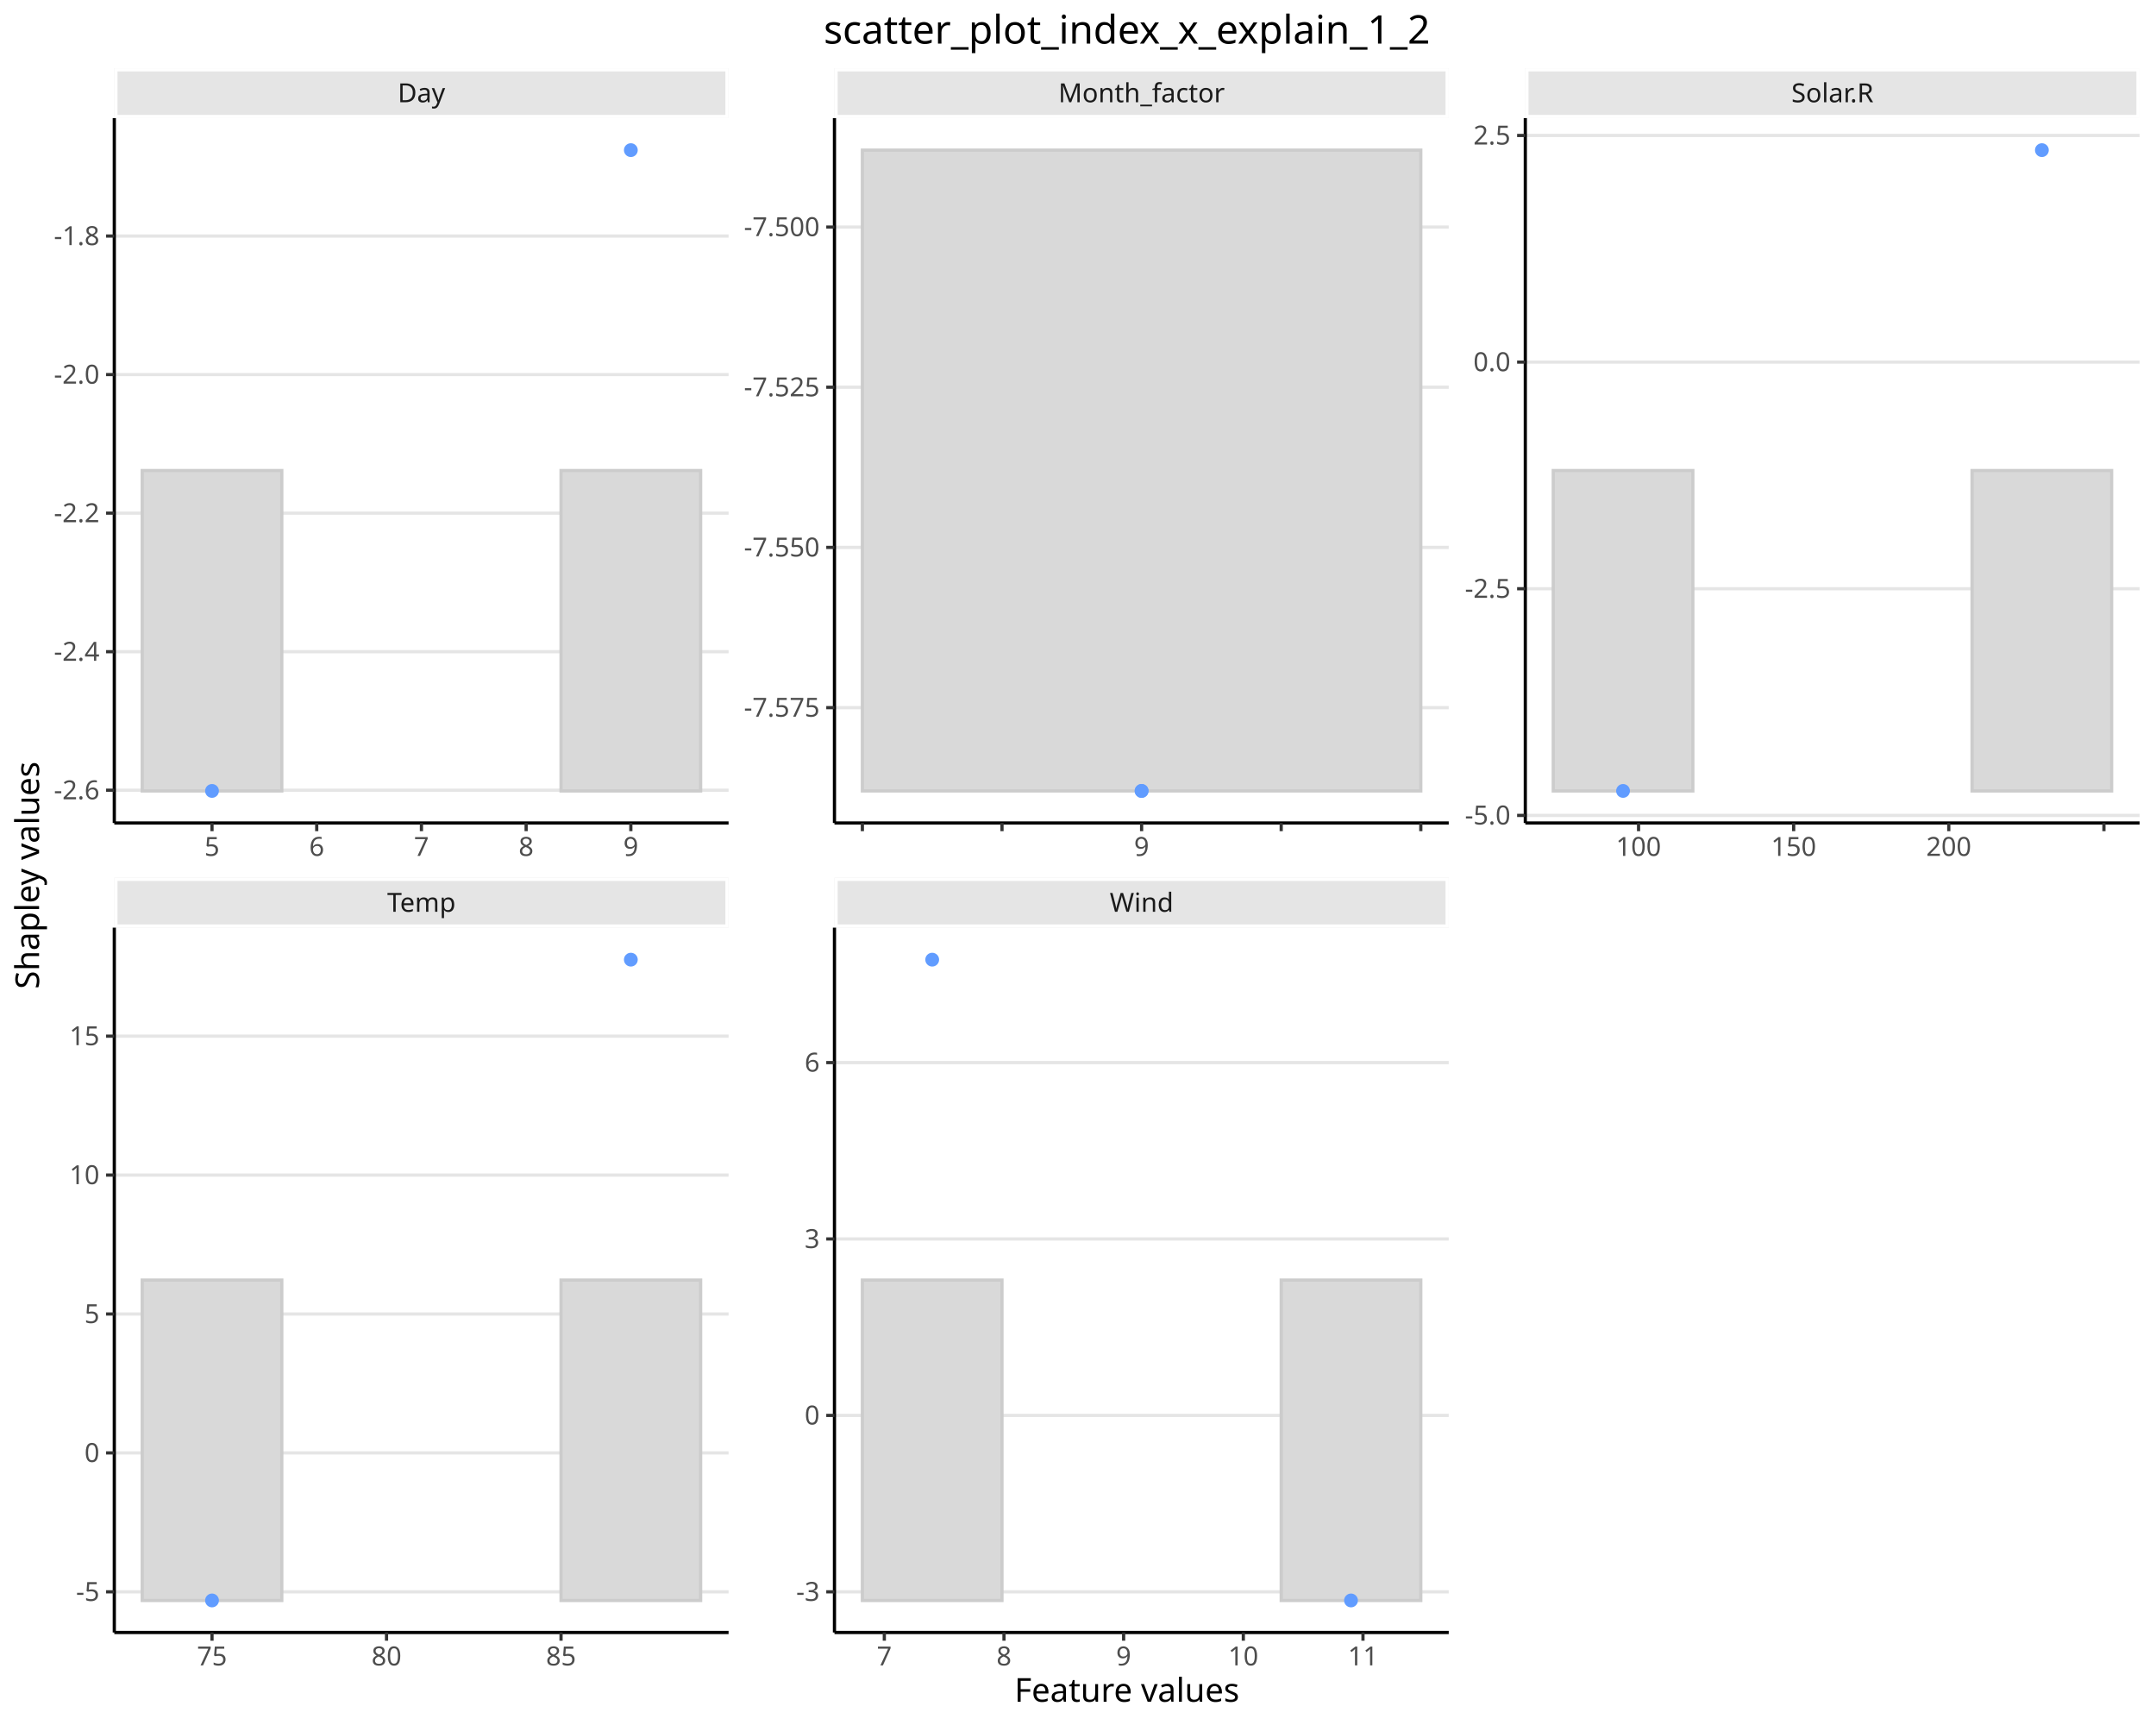
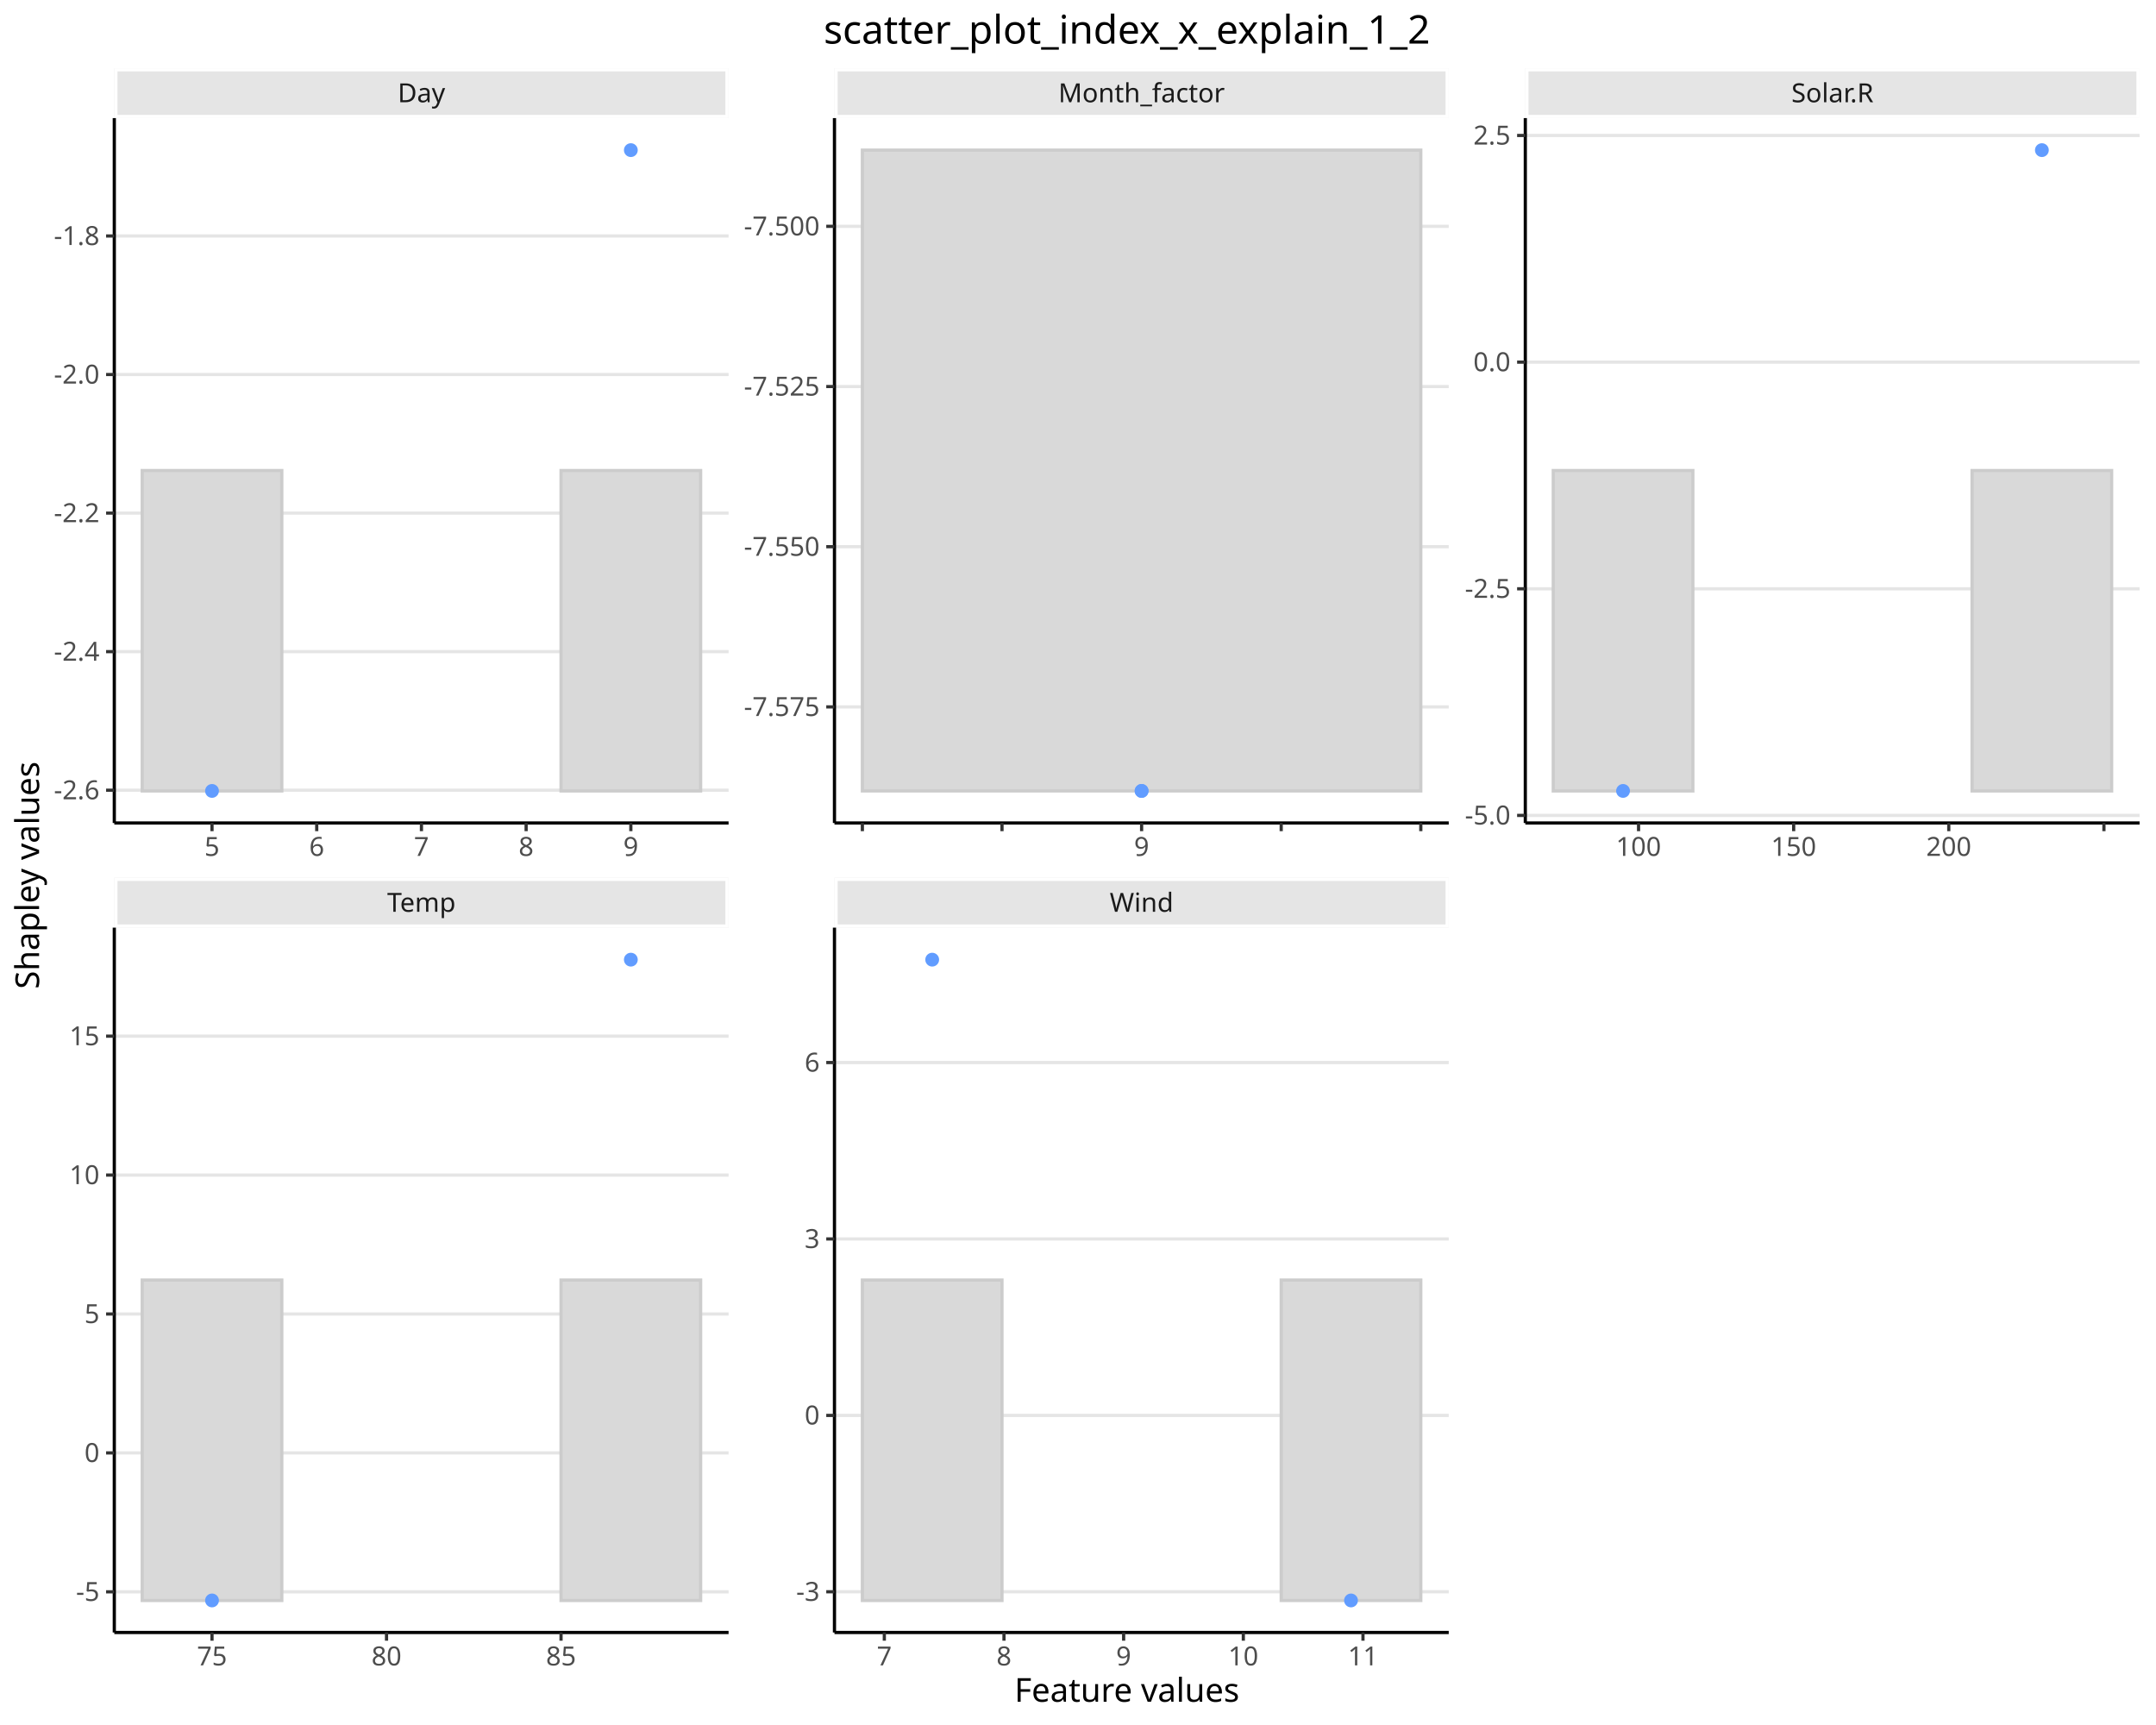
<svg xmlns="http://www.w3.org/2000/svg" class="svglite" data-engine-version="2.0" width="720.00pt" height="576.00pt" viewBox="0 0 720.00 576.00">
  <defs>
    <style type="text/css">
    .svglite line, .svglite polyline, .svglite polygon, .svglite path, .svglite rect, .svglite circle {
      fill: none;
      stroke: #000000;
      stroke-linecap: round;
      stroke-linejoin: round;
      stroke-miterlimit: 10.00;
    }
  </style>
  </defs>
  <rect width="100%" height="100%" style="stroke: none; fill: #FFFFFF;" />
  <defs>
    <clipPath id="cpMC4wMHw3MjAuMDB8MC4wMHw1NzYuMDA=">
      <rect x="0.00" y="0.00" width="720.00" height="576.00" />
    </clipPath>
  </defs>
  <g clip-path="url(#cpMC4wMHw3MjAuMDB8MC4wMHw1NzYuMDA=)">
    <rect x="-0" y="0.00" width="720.00" height="576.00" style="stroke-width: 1.07; stroke: #FFFFFF; fill: #FFFFFF;" />
  </g>
  <defs>
    <clipPath id="cpMzguMTd8MjQzLjMxfDM5LjQzfDI3NC44MA==">
      <rect x="38.17" y="39.43" width="205.14" height="235.37" />
    </clipPath>
  </defs>
  <g clip-path="url(#cpMzguMTd8MjQzLjMxfDM5LjQzfDI3NC44MA==)">
    <rect x="38.17" y="39.43" width="205.14" height="235.37" style="stroke-width: 1.07; stroke: none; fill: #FFFFFF;" />
-     <polyline points="38.17,263.87 243.31,263.87 " style="stroke-width: 1.07; stroke: #E5E5E5; stroke-linecap: butt;" />
-     <polyline points="38.17,217.61 243.31,217.61 " style="stroke-width: 1.07; stroke: #E5E5E5; stroke-linecap: butt;" />
-     <polyline points="38.17,171.34 243.31,171.34 " style="stroke-width: 1.07; stroke: #E5E5E5; stroke-linecap: butt;" />
-     <polyline points="38.17,125.08 243.31,125.08 " style="stroke-width: 1.07; stroke: #E5E5E5; stroke-linecap: butt;" />
-     <polyline points="38.17,78.82 243.31,78.82 " style="stroke-width: 1.07; stroke: #E5E5E5; stroke-linecap: butt;" />
+     <polyline points="38.17,263.86 243.31,263.86 " style="stroke-width: 1.07; stroke: #E5E5E5; stroke-linecap: butt;" />
+     <polyline points="38.17,217.60 243.31,217.60 " style="stroke-width: 1.07; stroke: #E5E5E5; stroke-linecap: butt;" />
+     <polyline points="38.17,171.33 243.31,171.33 " style="stroke-width: 1.07; stroke: #E5E5E5; stroke-linecap: butt;" />
+     <polyline points="38.17,125.06 243.31,125.06 " style="stroke-width: 1.07; stroke: #E5E5E5; stroke-linecap: butt;" />
+     <polyline points="38.17,78.79 243.31,78.79 " style="stroke-width: 1.07; stroke: #E5E5E5; stroke-linecap: butt;" />
    <rect x="47.49" y="157.12" width="46.62" height="106.99" style="stroke-width: 1.07; stroke: #CCCCCC; stroke-linecap: butt; stroke-linejoin: miter; fill: #D9D9D9;" />
    <rect x="94.12" y="264.10" width="46.62" height="0.00" style="stroke-width: 1.07; stroke: #CCCCCC; stroke-linecap: butt; stroke-linejoin: miter; fill: #D9D9D9;" />
    <rect x="140.74" y="264.10" width="46.62" height="0.00" style="stroke-width: 1.07; stroke: #CCCCCC; stroke-linecap: butt; stroke-linejoin: miter; fill: #D9D9D9;" />
    <rect x="187.36" y="157.12" width="46.62" height="106.99" style="stroke-width: 1.07; stroke: #CCCCCC; stroke-linecap: butt; stroke-linejoin: miter; fill: #D9D9D9;" />
    <circle cx="70.80" cy="264.10" r="1.95" style="stroke-width: 0.71; stroke: #619CFF; fill: #619CFF;" />
    <circle cx="210.67" cy="50.13" r="1.95" style="stroke-width: 0.71; stroke: #619CFF; fill: #619CFF;" />
  </g>
  <g clip-path="url(#cpMC4wMHw3MjAuMDB8MC4wMHw1NzYuMDA=)">
</g>
  <defs>
    <clipPath id="cpMzguMTd8MjQzLjMxfDMwOS43NXw1NDUuMTE=">
      <rect x="38.17" y="309.75" width="205.14" height="235.37" />
    </clipPath>
  </defs>
  <g clip-path="url(#cpMzguMTd8MjQzLjMxfDMwOS43NXw1NDUuMTE=)">
    <rect x="38.17" y="309.75" width="205.14" height="235.37" style="stroke-width: 1.07; stroke: none; fill: #FFFFFF;" />
    <polyline points="38.17,531.54 243.31,531.54 " style="stroke-width: 1.07; stroke: #E5E5E5; stroke-linecap: butt;" />
    <polyline points="38.17,485.15 243.31,485.15 " style="stroke-width: 1.07; stroke: #E5E5E5; stroke-linecap: butt;" />
    <polyline points="38.17,438.76 243.31,438.76 " style="stroke-width: 1.07; stroke: #E5E5E5; stroke-linecap: butt;" />
    <polyline points="38.17,392.37 243.31,392.37 " style="stroke-width: 1.07; stroke: #E5E5E5; stroke-linecap: butt;" />
    <polyline points="38.17,345.99 243.31,345.99 " style="stroke-width: 1.07; stroke: #E5E5E5; stroke-linecap: butt;" />
    <rect x="47.49" y="427.43" width="46.62" height="106.99" style="stroke-width: 1.07; stroke: #CCCCCC; stroke-linecap: butt; stroke-linejoin: miter; fill: #D9D9D9;" />
    <rect x="94.12" y="534.41" width="46.62" height="0.00" style="stroke-width: 1.07; stroke: #CCCCCC; stroke-linecap: butt; stroke-linejoin: miter; fill: #D9D9D9;" />
    <rect x="140.74" y="534.41" width="46.62" height="0.00" style="stroke-width: 1.07; stroke: #CCCCCC; stroke-linecap: butt; stroke-linejoin: miter; fill: #D9D9D9;" />
    <rect x="187.36" y="427.43" width="46.62" height="106.99" style="stroke-width: 1.07; stroke: #CCCCCC; stroke-linecap: butt; stroke-linejoin: miter; fill: #D9D9D9;" />
    <circle cx="210.67" cy="320.44" r="1.95" style="stroke-width: 0.71; stroke: #619CFF; fill: #619CFF;" />
    <circle cx="70.80" cy="534.41" r="1.95" style="stroke-width: 0.71; stroke: #619CFF; fill: #619CFF;" />
  </g>
  <g clip-path="url(#cpMC4wMHw3MjAuMDB8MC4wMHw1NzYuMDA=)">
</g>
  <defs>
    <clipPath id="cpMjc4LjY3fDQ4My44MXwzOS40M3wyNzQuODA=">
      <rect x="278.67" y="39.43" width="205.14" height="235.37" />
    </clipPath>
  </defs>
  <g clip-path="url(#cpMjc4LjY3fDQ4My44MXwzOS40M3wyNzQuODA=)">
    <rect x="278.67" y="39.43" width="205.14" height="235.37" style="stroke-width: 1.07; stroke: none; fill: #FFFFFF;" />
-     <polyline points="278.67,236.29 483.81,236.29 " style="stroke-width: 1.07; stroke: #E5E5E5; stroke-linecap: butt;" />
-     <polyline points="278.67,182.79 483.81,182.79 " style="stroke-width: 1.07; stroke: #E5E5E5; stroke-linecap: butt;" />
-     <polyline points="278.67,129.30 483.81,129.30 " style="stroke-width: 1.07; stroke: #E5E5E5; stroke-linecap: butt;" />
-     <polyline points="278.67,75.81 483.81,75.81 " style="stroke-width: 1.07; stroke: #E5E5E5; stroke-linecap: butt;" />
+     <polyline points="278.67,236.05 483.81,236.05 " style="stroke-width: 1.07; stroke: #E5E5E5; stroke-linecap: butt;" />
+     <polyline points="278.67,182.56 483.81,182.56 " style="stroke-width: 1.07; stroke: #E5E5E5; stroke-linecap: butt;" />
+     <polyline points="278.67,129.07 483.81,129.07 " style="stroke-width: 1.07; stroke: #E5E5E5; stroke-linecap: butt;" />
+     <polyline points="278.67,75.57 483.81,75.57 " style="stroke-width: 1.07; stroke: #E5E5E5; stroke-linecap: butt;" />
    <rect x="287.99" y="50.13" width="186.49" height="213.97" style="stroke-width: 1.07; stroke: #CCCCCC; stroke-linecap: butt; stroke-linejoin: miter; fill: #D9D9D9;" />
    <circle cx="381.24" cy="264.10" r="1.95" style="stroke-width: 0.71; stroke: #619CFF; fill: #619CFF;" />
    <circle cx="381.24" cy="264.10" r="1.95" style="stroke-width: 0.71; stroke: #619CFF; fill: #619CFF;" />
  </g>
  <g clip-path="url(#cpMC4wMHw3MjAuMDB8MC4wMHw1NzYuMDA=)">
</g>
  <defs>
    <clipPath id="cpMjc4LjY3fDQ4My44MXwzMDkuNzV8NTQ1LjEx">
      <rect x="278.67" y="309.75" width="205.14" height="235.37" />
    </clipPath>
  </defs>
  <g clip-path="url(#cpMjc4LjY3fDQ4My44MXwzMDkuNzV8NTQ1LjEx)">
    <rect x="278.67" y="309.75" width="205.14" height="235.37" style="stroke-width: 1.07; stroke: none; fill: #FFFFFF;" />
-     <polyline points="278.67,531.53 483.81,531.53 " style="stroke-width: 1.07; stroke: #E5E5E5; stroke-linecap: butt;" />
+     <polyline points="278.67,531.52 483.81,531.52 " style="stroke-width: 1.07; stroke: #E5E5E5; stroke-linecap: butt;" />
    <polyline points="278.67,472.62 483.81,472.62 " style="stroke-width: 1.07; stroke: #E5E5E5; stroke-linecap: butt;" />
    <polyline points="278.67,413.71 483.81,413.71 " style="stroke-width: 1.07; stroke: #E5E5E5; stroke-linecap: butt;" />
-     <polyline points="278.67,354.81 483.81,354.81 " style="stroke-width: 1.07; stroke: #E5E5E5; stroke-linecap: butt;" />
+     <polyline points="278.67,354.80 483.81,354.80 " style="stroke-width: 1.07; stroke: #E5E5E5; stroke-linecap: butt;" />
    <rect x="287.99" y="427.43" width="46.62" height="106.99" style="stroke-width: 1.07; stroke: #CCCCCC; stroke-linecap: butt; stroke-linejoin: miter; fill: #D9D9D9;" />
    <rect x="334.62" y="534.41" width="46.62" height="0.00" style="stroke-width: 1.07; stroke: #CCCCCC; stroke-linecap: butt; stroke-linejoin: miter; fill: #D9D9D9;" />
    <rect x="381.24" y="534.41" width="46.62" height="0.00" style="stroke-width: 1.07; stroke: #CCCCCC; stroke-linecap: butt; stroke-linejoin: miter; fill: #D9D9D9;" />
    <rect x="427.86" y="427.43" width="46.62" height="106.99" style="stroke-width: 1.07; stroke: #CCCCCC; stroke-linecap: butt; stroke-linejoin: miter; fill: #D9D9D9;" />
    <circle cx="311.31" cy="320.44" r="1.95" style="stroke-width: 0.71; stroke: #619CFF; fill: #619CFF;" />
    <circle cx="451.17" cy="534.41" r="1.95" style="stroke-width: 0.71; stroke: #619CFF; fill: #619CFF;" />
  </g>
  <g clip-path="url(#cpMC4wMHw3MjAuMDB8MC4wMHw1NzYuMDA=)">
</g>
  <defs>
    <clipPath id="cpNTA5LjM4fDcxNC41MnwzOS40M3wyNzQuODA=">
      <rect x="509.38" y="39.43" width="205.14" height="235.37" />
    </clipPath>
  </defs>
  <g clip-path="url(#cpNTA5LjM4fDcxNC41MnwzOS40M3wyNzQuODA=)">
    <rect x="509.38" y="39.43" width="205.14" height="235.37" style="stroke-width: 1.07; stroke: none; fill: #FFFFFF;" />
    <polyline points="509.38,272.28 714.52,272.28 " style="stroke-width: 1.07; stroke: #E5E5E5; stroke-linecap: butt;" />
-     <polyline points="509.38,196.59 714.52,196.59 " style="stroke-width: 1.07; stroke: #E5E5E5; stroke-linecap: butt;" />
-     <polyline points="509.38,120.91 714.52,120.91 " style="stroke-width: 1.07; stroke: #E5E5E5; stroke-linecap: butt;" />
-     <polyline points="509.38,45.23 714.52,45.23 " style="stroke-width: 1.07; stroke: #E5E5E5; stroke-linecap: butt;" />
+     <polyline points="509.38,196.60 714.52,196.60 " style="stroke-width: 1.07; stroke: #E5E5E5; stroke-linecap: butt;" />
+     <polyline points="509.38,120.92 714.52,120.92 " style="stroke-width: 1.07; stroke: #E5E5E5; stroke-linecap: butt;" />
+     <polyline points="509.38,45.24 714.52,45.24 " style="stroke-width: 1.07; stroke: #E5E5E5; stroke-linecap: butt;" />
    <rect x="518.71" y="157.12" width="46.62" height="106.99" style="stroke-width: 1.07; stroke: #CCCCCC; stroke-linecap: butt; stroke-linejoin: miter; fill: #D9D9D9;" />
    <rect x="565.33" y="264.10" width="46.62" height="0.00" style="stroke-width: 1.07; stroke: #CCCCCC; stroke-linecap: butt; stroke-linejoin: miter; fill: #D9D9D9;" />
    <rect x="611.95" y="264.10" width="46.62" height="0.00" style="stroke-width: 1.07; stroke: #CCCCCC; stroke-linecap: butt; stroke-linejoin: miter; fill: #D9D9D9;" />
    <rect x="658.57" y="157.12" width="46.62" height="106.99" style="stroke-width: 1.07; stroke: #CCCCCC; stroke-linecap: butt; stroke-linejoin: miter; fill: #D9D9D9;" />
    <circle cx="542.02" cy="264.10" r="1.95" style="stroke-width: 0.71; stroke: #619CFF; fill: #619CFF;" />
    <circle cx="681.89" cy="50.13" r="1.95" style="stroke-width: 0.71; stroke: #619CFF; fill: #619CFF;" />
  </g>
  <g clip-path="url(#cpMC4wMHw3MjAuMDB8MC4wMHw1NzYuMDA=)">
</g>
  <defs>
    <clipPath id="cpNTA5LjM4fDcxNC41MnwzMDkuNzV8NTQ1LjEx">
      <rect x="509.38" y="309.75" width="205.14" height="235.37" />
    </clipPath>
  </defs>
  <g clip-path="url(#cpNTA5LjM4fDcxNC41MnwzMDkuNzV8NTQ1LjEx)">
</g>
  <g clip-path="url(#cpMC4wMHw3MjAuMDB8MC4wMHw1NzYuMDA=)">
</g>
  <defs>
    <clipPath id="cpMzguMTd8MjQzLjMxfDI5My4wOXwzMDkuNzU=">
      <rect x="38.17" y="293.09" width="205.14" height="16.65" />
    </clipPath>
  </defs>
  <g clip-path="url(#cpMzguMTd8MjQzLjMxfDI5My4wOXwzMDkuNzU=)">
    <rect x="38.17" y="293.09" width="205.14" height="16.65" style="stroke-width: 2.13; stroke: #FFFFFF; fill: #E5E5E5;" />
    <text x="140.74" y="304.45" text-anchor="middle" style="font-size: 8.80px; fill: #1A1A1A; font-family: sans;" textLength="22.50px" lengthAdjust="spacingAndGlyphs">Temp</text>
  </g>
  <g clip-path="url(#cpMC4wMHw3MjAuMDB8MC4wMHw1NzYuMDA=)">
</g>
  <defs>
    <clipPath id="cpMjc4LjY3fDQ4My44MXwyOTMuMDl8MzA5Ljc1">
      <rect x="278.67" y="293.09" width="205.14" height="16.65" />
    </clipPath>
  </defs>
  <g clip-path="url(#cpMjc4LjY3fDQ4My44MXwyOTMuMDl8MzA5Ljc1)">
    <rect x="278.67" y="293.09" width="205.14" height="16.65" style="stroke-width: 2.13; stroke: #FFFFFF; fill: #E5E5E5;" />
    <text x="381.24" y="304.45" text-anchor="middle" style="font-size: 8.80px; fill: #1A1A1A; font-family: sans;" textLength="20.05px" lengthAdjust="spacingAndGlyphs">Wind</text>
  </g>
  <g clip-path="url(#cpMC4wMHw3MjAuMDB8MC4wMHw1NzYuMDA=)">
</g>
  <defs>
    <clipPath id="cpNTA5LjM4fDcxNC41MnwyOTMuMDl8MzA5Ljc1">
      <rect x="509.38" y="293.09" width="205.14" height="16.65" />
    </clipPath>
  </defs>
  <g clip-path="url(#cpNTA5LjM4fDcxNC41MnwyOTMuMDl8MzA5Ljc1)">
</g>
  <g clip-path="url(#cpMC4wMHw3MjAuMDB8MC4wMHw1NzYuMDA=)">
</g>
  <defs>
    <clipPath id="cpMzguMTd8MjQzLjMxfDIyLjc4fDM5LjQz">
      <rect x="38.17" y="22.78" width="205.14" height="16.65" />
    </clipPath>
  </defs>
  <g clip-path="url(#cpMzguMTd8MjQzLjMxfDIyLjc4fDM5LjQz)">
    <rect x="38.17" y="22.78" width="205.14" height="16.65" style="stroke-width: 2.13; stroke: #FFFFFF; fill: #E5E5E5;" />
    <text x="140.74" y="34.14" text-anchor="middle" style="font-size: 8.80px; fill: #1A1A1A; font-family: sans;" textLength="15.66px" lengthAdjust="spacingAndGlyphs">Day</text>
  </g>
  <g clip-path="url(#cpMC4wMHw3MjAuMDB8MC4wMHw1NzYuMDA=)">
</g>
  <defs>
    <clipPath id="cpMjc4LjY3fDQ4My44MXwyMi43OHwzOS40Mw==">
      <rect x="278.67" y="22.78" width="205.14" height="16.65" />
    </clipPath>
  </defs>
  <g clip-path="url(#cpMjc4LjY3fDQ4My44MXwyMi43OHwzOS40Mw==)">
    <rect x="278.67" y="22.78" width="205.14" height="16.65" style="stroke-width: 2.13; stroke: #FFFFFF; fill: #E5E5E5;" />
    <text x="381.24" y="34.14" text-anchor="middle" style="font-size: 8.80px; fill: #1A1A1A; font-family: sans;" textLength="51.37px" lengthAdjust="spacingAndGlyphs">Month_factor</text>
  </g>
  <g clip-path="url(#cpMC4wMHw3MjAuMDB8MC4wMHw1NzYuMDA=)">
</g>
  <defs>
    <clipPath id="cpNTA5LjM4fDcxNC41MnwyMi43OHwzOS40Mw==">
      <rect x="509.38" y="22.78" width="205.14" height="16.65" />
    </clipPath>
  </defs>
  <g clip-path="url(#cpNTA5LjM4fDcxNC41MnwyMi43OHwzOS40Mw==)">
    <rect x="509.38" y="22.78" width="205.14" height="16.65" style="stroke-width: 2.13; stroke: #FFFFFF; fill: #E5E5E5;" />
    <text x="611.95" y="34.14" text-anchor="middle" style="font-size: 8.80px; fill: #1A1A1A; font-family: sans;" textLength="29.35px" lengthAdjust="spacingAndGlyphs">Solar.R</text>
  </g>
  <g clip-path="url(#cpMC4wMHw3MjAuMDB8MC4wMHw1NzYuMDA=)">
    <polyline points="38.17,545.11 243.31,545.11 " style="stroke-width: 1.07; stroke-linecap: butt;" />
    <polyline points="70.80,547.85 70.80,545.11 " style="stroke-width: 1.07; stroke: #333333; stroke-linecap: butt;" />
    <polyline points="129.08,547.85 129.08,545.11 " style="stroke-width: 1.07; stroke: #333333; stroke-linecap: butt;" />
    <polyline points="187.36,547.85 187.36,545.11 " style="stroke-width: 1.07; stroke: #333333; stroke-linecap: butt;" />
    <text x="70.80" y="556.10" text-anchor="middle" style="font-size: 8.80px; fill: #4D4D4D; font-family: sans;" textLength="9.79px" lengthAdjust="spacingAndGlyphs">75</text>
    <text x="129.08" y="556.10" text-anchor="middle" style="font-size: 8.80px; fill: #4D4D4D; font-family: sans;" textLength="9.79px" lengthAdjust="spacingAndGlyphs">80</text>
    <text x="187.36" y="556.10" text-anchor="middle" style="font-size: 8.80px; fill: #4D4D4D; font-family: sans;" textLength="9.79px" lengthAdjust="spacingAndGlyphs">85</text>
    <polyline points="278.67,545.11 483.81,545.11 " style="stroke-width: 1.07; stroke-linecap: butt;" />
    <polyline points="295.32,547.85 295.32,545.11 " style="stroke-width: 1.07; stroke: #333333; stroke-linecap: butt;" />
    <polyline points="335.28,547.85 335.28,545.11 " style="stroke-width: 1.07; stroke: #333333; stroke-linecap: butt;" />
    <polyline points="375.24,547.85 375.24,545.11 " style="stroke-width: 1.07; stroke: #333333; stroke-linecap: butt;" />
    <polyline points="415.21,547.85 415.21,545.11 " style="stroke-width: 1.07; stroke: #333333; stroke-linecap: butt;" />
    <polyline points="455.17,547.85 455.17,545.11 " style="stroke-width: 1.07; stroke: #333333; stroke-linecap: butt;" />
    <text x="295.32" y="556.10" text-anchor="middle" style="font-size: 8.80px; fill: #4D4D4D; font-family: sans;" textLength="4.89px" lengthAdjust="spacingAndGlyphs">7</text>
    <text x="335.28" y="556.10" text-anchor="middle" style="font-size: 8.80px; fill: #4D4D4D; font-family: sans;" textLength="4.89px" lengthAdjust="spacingAndGlyphs">8</text>
    <text x="375.24" y="556.10" text-anchor="middle" style="font-size: 8.80px; fill: #4D4D4D; font-family: sans;" textLength="4.89px" lengthAdjust="spacingAndGlyphs">9</text>
    <text x="415.21" y="556.10" text-anchor="middle" style="font-size: 8.80px; fill: #4D4D4D; font-family: sans;" textLength="9.79px" lengthAdjust="spacingAndGlyphs">10</text>
    <text x="455.17" y="556.10" text-anchor="middle" style="font-size: 8.80px; fill: #4D4D4D; font-family: sans;" textLength="9.79px" lengthAdjust="spacingAndGlyphs">11</text>
    <polyline points="38.17,274.80 243.31,274.80 " style="stroke-width: 1.07; stroke-linecap: butt;" />
    <polyline points="70.80,277.54 70.80,274.80 " style="stroke-width: 1.07; stroke: #333333; stroke-linecap: butt;" />
    <polyline points="105.77,277.54 105.77,274.80 " style="stroke-width: 1.07; stroke: #333333; stroke-linecap: butt;" />
    <polyline points="140.74,277.54 140.74,274.80 " style="stroke-width: 1.07; stroke: #333333; stroke-linecap: butt;" />
    <polyline points="175.70,277.54 175.70,274.80 " style="stroke-width: 1.07; stroke: #333333; stroke-linecap: butt;" />
    <polyline points="210.67,277.54 210.67,274.80 " style="stroke-width: 1.07; stroke: #333333; stroke-linecap: butt;" />
    <text x="70.80" y="285.79" text-anchor="middle" style="font-size: 8.80px; fill: #4D4D4D; font-family: sans;" textLength="4.89px" lengthAdjust="spacingAndGlyphs">5</text>
    <text x="105.77" y="285.79" text-anchor="middle" style="font-size: 8.80px; fill: #4D4D4D; font-family: sans;" textLength="4.89px" lengthAdjust="spacingAndGlyphs">6</text>
    <text x="140.74" y="285.79" text-anchor="middle" style="font-size: 8.80px; fill: #4D4D4D; font-family: sans;" textLength="4.89px" lengthAdjust="spacingAndGlyphs">7</text>
    <text x="175.70" y="285.79" text-anchor="middle" style="font-size: 8.80px; fill: #4D4D4D; font-family: sans;" textLength="4.89px" lengthAdjust="spacingAndGlyphs">8</text>
    <text x="210.67" y="285.79" text-anchor="middle" style="font-size: 8.80px; fill: #4D4D4D; font-family: sans;" textLength="4.89px" lengthAdjust="spacingAndGlyphs">9</text>
    <polyline points="278.67,274.80 483.81,274.80 " style="stroke-width: 1.07; stroke-linecap: butt;" />
    <polyline points="287.99,277.54 287.99,274.80 " style="stroke-width: 1.07; stroke: #333333; stroke-linecap: butt;" />
    <polyline points="334.62,277.54 334.62,274.80 " style="stroke-width: 1.07; stroke: #333333; stroke-linecap: butt;" />
    <polyline points="381.24,277.54 381.24,274.80 " style="stroke-width: 1.07; stroke: #333333; stroke-linecap: butt;" />
    <polyline points="427.86,277.54 427.86,274.80 " style="stroke-width: 1.07; stroke: #333333; stroke-linecap: butt;" />
    <polyline points="474.48,277.54 474.48,274.80 " style="stroke-width: 1.07; stroke: #333333; stroke-linecap: butt;" />
    <text x="381.24" y="285.79" text-anchor="middle" style="font-size: 8.80px; fill: #4D4D4D; font-family: sans;" textLength="4.89px" lengthAdjust="spacingAndGlyphs">9</text>
    <polyline points="509.38,274.80 714.52,274.80 " style="stroke-width: 1.07; stroke-linecap: butt;" />
    <polyline points="547.20,277.54 547.20,274.80 " style="stroke-width: 1.07; stroke: #333333; stroke-linecap: butt;" />
    <polyline points="599.00,277.54 599.00,274.80 " style="stroke-width: 1.07; stroke: #333333; stroke-linecap: butt;" />
    <polyline points="650.80,277.54 650.80,274.80 " style="stroke-width: 1.07; stroke: #333333; stroke-linecap: butt;" />
    <polyline points="702.61,277.54 702.61,274.80 " style="stroke-width: 1.07; stroke: #333333; stroke-linecap: butt;" />
    <text x="547.20" y="285.79" text-anchor="middle" style="font-size: 8.80px; fill: #4D4D4D; font-family: sans;" textLength="14.68px" lengthAdjust="spacingAndGlyphs">100</text>
    <text x="599.00" y="285.79" text-anchor="middle" style="font-size: 8.80px; fill: #4D4D4D; font-family: sans;" textLength="14.68px" lengthAdjust="spacingAndGlyphs">150</text>
    <text x="650.80" y="285.79" text-anchor="middle" style="font-size: 8.80px; fill: #4D4D4D; font-family: sans;" textLength="14.68px" lengthAdjust="spacingAndGlyphs">200</text>
    <polyline points="509.38,274.80 509.38,39.43 " style="stroke-width: 1.07; stroke-linecap: butt;" />
-     <text x="504.45" y="275.30" text-anchor="end" style="font-size: 8.80px; fill: #4D4D4D; font-family: sans;" textLength="15.16px" lengthAdjust="spacingAndGlyphs">-5.0</text>
-     <text x="504.45" y="199.62" text-anchor="end" style="font-size: 8.80px; fill: #4D4D4D; font-family: sans;" textLength="15.16px" lengthAdjust="spacingAndGlyphs">-2.5</text>
-     <text x="504.45" y="123.94" text-anchor="end" style="font-size: 8.80px; fill: #4D4D4D; font-family: sans;" textLength="12.23px" lengthAdjust="spacingAndGlyphs">0.0</text>
-     <text x="504.45" y="48.26" text-anchor="end" style="font-size: 8.80px; fill: #4D4D4D; font-family: sans;" textLength="12.23px" lengthAdjust="spacingAndGlyphs">2.5</text>
+     <text x="504.45" y="275.31" text-anchor="end" style="font-size: 8.80px; fill: #4D4D4D; font-family: sans;" textLength="15.16px" lengthAdjust="spacingAndGlyphs">-5.0</text>
+     <text x="504.45" y="199.63" text-anchor="end" style="font-size: 8.80px; fill: #4D4D4D; font-family: sans;" textLength="15.16px" lengthAdjust="spacingAndGlyphs">-2.5</text>
+     <text x="504.45" y="123.95" text-anchor="end" style="font-size: 8.80px; fill: #4D4D4D; font-family: sans;" textLength="12.23px" lengthAdjust="spacingAndGlyphs">0.0</text>
+     <text x="504.45" y="48.27" text-anchor="end" style="font-size: 8.80px; fill: #4D4D4D; font-family: sans;" textLength="12.23px" lengthAdjust="spacingAndGlyphs">2.5</text>
    <polyline points="506.64,272.28 509.38,272.28 " style="stroke-width: 1.07; stroke: #333333; stroke-linecap: butt;" />
-     <polyline points="506.64,196.59 509.38,196.59 " style="stroke-width: 1.07; stroke: #333333; stroke-linecap: butt;" />
-     <polyline points="506.64,120.91 509.38,120.91 " style="stroke-width: 1.07; stroke: #333333; stroke-linecap: butt;" />
-     <polyline points="506.64,45.23 509.38,45.23 " style="stroke-width: 1.07; stroke: #333333; stroke-linecap: butt;" />
+     <polyline points="506.64,196.60 509.38,196.60 " style="stroke-width: 1.07; stroke: #333333; stroke-linecap: butt;" />
+     <polyline points="506.64,120.92 509.38,120.92 " style="stroke-width: 1.07; stroke: #333333; stroke-linecap: butt;" />
+     <polyline points="506.64,45.24 509.38,45.24 " style="stroke-width: 1.07; stroke: #333333; stroke-linecap: butt;" />
    <polyline points="278.67,274.80 278.67,39.43 " style="stroke-width: 1.07; stroke-linecap: butt;" />
-     <text x="273.74" y="239.31" text-anchor="end" style="font-size: 8.80px; fill: #4D4D4D; font-family: sans;" textLength="24.95px" lengthAdjust="spacingAndGlyphs">-7.575</text>
-     <text x="273.74" y="185.82" text-anchor="end" style="font-size: 8.80px; fill: #4D4D4D; font-family: sans;" textLength="24.95px" lengthAdjust="spacingAndGlyphs">-7.550</text>
-     <text x="273.74" y="132.33" text-anchor="end" style="font-size: 8.80px; fill: #4D4D4D; font-family: sans;" textLength="24.95px" lengthAdjust="spacingAndGlyphs">-7.525</text>
-     <text x="273.74" y="78.84" text-anchor="end" style="font-size: 8.80px; fill: #4D4D4D; font-family: sans;" textLength="24.95px" lengthAdjust="spacingAndGlyphs">-7.500</text>
-     <polyline points="275.93,236.29 278.67,236.29 " style="stroke-width: 1.07; stroke: #333333; stroke-linecap: butt;" />
-     <polyline points="275.93,182.79 278.67,182.79 " style="stroke-width: 1.07; stroke: #333333; stroke-linecap: butt;" />
-     <polyline points="275.93,129.30 278.67,129.30 " style="stroke-width: 1.07; stroke: #333333; stroke-linecap: butt;" />
-     <polyline points="275.93,75.81 278.67,75.81 " style="stroke-width: 1.07; stroke: #333333; stroke-linecap: butt;" />
+     <text x="273.74" y="239.08" text-anchor="end" style="font-size: 8.80px; fill: #4D4D4D; font-family: sans;" textLength="24.95px" lengthAdjust="spacingAndGlyphs">-7.575</text>
+     <text x="273.74" y="185.59" text-anchor="end" style="font-size: 8.80px; fill: #4D4D4D; font-family: sans;" textLength="24.95px" lengthAdjust="spacingAndGlyphs">-7.550</text>
+     <text x="273.74" y="132.09" text-anchor="end" style="font-size: 8.80px; fill: #4D4D4D; font-family: sans;" textLength="24.95px" lengthAdjust="spacingAndGlyphs">-7.525</text>
+     <text x="273.74" y="78.60" text-anchor="end" style="font-size: 8.80px; fill: #4D4D4D; font-family: sans;" textLength="24.95px" lengthAdjust="spacingAndGlyphs">-7.500</text>
+     <polyline points="275.93,236.05 278.67,236.05 " style="stroke-width: 1.07; stroke: #333333; stroke-linecap: butt;" />
+     <polyline points="275.93,182.56 278.67,182.56 " style="stroke-width: 1.07; stroke: #333333; stroke-linecap: butt;" />
+     <polyline points="275.93,129.07 278.67,129.07 " style="stroke-width: 1.07; stroke: #333333; stroke-linecap: butt;" />
+     <polyline points="275.93,75.57 278.67,75.57 " style="stroke-width: 1.07; stroke: #333333; stroke-linecap: butt;" />
    <polyline points="278.67,545.11 278.67,309.75 " style="stroke-width: 1.07; stroke-linecap: butt;" />
-     <text x="273.74" y="534.56" text-anchor="end" style="font-size: 8.80px; fill: #4D4D4D; font-family: sans;" textLength="7.82px" lengthAdjust="spacingAndGlyphs">-3</text>
-     <text x="273.74" y="475.65" text-anchor="end" style="font-size: 8.80px; fill: #4D4D4D; font-family: sans;" textLength="4.89px" lengthAdjust="spacingAndGlyphs">0</text>
-     <text x="273.74" y="416.74" text-anchor="end" style="font-size: 8.80px; fill: #4D4D4D; font-family: sans;" textLength="4.89px" lengthAdjust="spacingAndGlyphs">3</text>
+     <text x="273.74" y="534.55" text-anchor="end" style="font-size: 8.80px; fill: #4D4D4D; font-family: sans;" textLength="7.82px" lengthAdjust="spacingAndGlyphs">-3</text>
+     <text x="273.74" y="475.64" text-anchor="end" style="font-size: 8.80px; fill: #4D4D4D; font-family: sans;" textLength="4.89px" lengthAdjust="spacingAndGlyphs">0</text>
+     <text x="273.74" y="416.73" text-anchor="end" style="font-size: 8.80px; fill: #4D4D4D; font-family: sans;" textLength="4.89px" lengthAdjust="spacingAndGlyphs">3</text>
    <text x="273.74" y="357.83" text-anchor="end" style="font-size: 8.80px; fill: #4D4D4D; font-family: sans;" textLength="4.89px" lengthAdjust="spacingAndGlyphs">6</text>
-     <polyline points="275.93,531.53 278.67,531.53 " style="stroke-width: 1.07; stroke: #333333; stroke-linecap: butt;" />
+     <polyline points="275.93,531.52 278.67,531.52 " style="stroke-width: 1.07; stroke: #333333; stroke-linecap: butt;" />
    <polyline points="275.93,472.62 278.67,472.62 " style="stroke-width: 1.07; stroke: #333333; stroke-linecap: butt;" />
    <polyline points="275.93,413.71 278.67,413.71 " style="stroke-width: 1.07; stroke: #333333; stroke-linecap: butt;" />
-     <polyline points="275.93,354.81 278.67,354.81 " style="stroke-width: 1.07; stroke: #333333; stroke-linecap: butt;" />
+     <polyline points="275.93,354.80 278.67,354.80 " style="stroke-width: 1.07; stroke: #333333; stroke-linecap: butt;" />
    <polyline points="38.17,274.80 38.17,39.43 " style="stroke-width: 1.07; stroke-linecap: butt;" />
-     <text x="33.24" y="266.90" text-anchor="end" style="font-size: 8.80px; fill: #4D4D4D; font-family: sans;" textLength="15.16px" lengthAdjust="spacingAndGlyphs">-2.6</text>
-     <text x="33.24" y="220.64" text-anchor="end" style="font-size: 8.80px; fill: #4D4D4D; font-family: sans;" textLength="15.16px" lengthAdjust="spacingAndGlyphs">-2.4</text>
-     <text x="33.24" y="174.37" text-anchor="end" style="font-size: 8.80px; fill: #4D4D4D; font-family: sans;" textLength="15.16px" lengthAdjust="spacingAndGlyphs">-2.2</text>
-     <text x="33.24" y="128.11" text-anchor="end" style="font-size: 8.80px; fill: #4D4D4D; font-family: sans;" textLength="15.16px" lengthAdjust="spacingAndGlyphs">-2.0</text>
-     <text x="33.24" y="81.84" text-anchor="end" style="font-size: 8.80px; fill: #4D4D4D; font-family: sans;" textLength="15.16px" lengthAdjust="spacingAndGlyphs">-1.8</text>
-     <polyline points="35.43,263.87 38.17,263.87 " style="stroke-width: 1.07; stroke: #333333; stroke-linecap: butt;" />
-     <polyline points="35.43,217.61 38.17,217.61 " style="stroke-width: 1.07; stroke: #333333; stroke-linecap: butt;" />
-     <polyline points="35.43,171.34 38.17,171.34 " style="stroke-width: 1.07; stroke: #333333; stroke-linecap: butt;" />
-     <polyline points="35.43,125.08 38.17,125.08 " style="stroke-width: 1.07; stroke: #333333; stroke-linecap: butt;" />
-     <polyline points="35.43,78.82 38.17,78.82 " style="stroke-width: 1.07; stroke: #333333; stroke-linecap: butt;" />
+     <text x="33.24" y="266.89" text-anchor="end" style="font-size: 8.80px; fill: #4D4D4D; font-family: sans;" textLength="15.16px" lengthAdjust="spacingAndGlyphs">-2.6</text>
+     <text x="33.24" y="220.62" text-anchor="end" style="font-size: 8.80px; fill: #4D4D4D; font-family: sans;" textLength="15.16px" lengthAdjust="spacingAndGlyphs">-2.4</text>
+     <text x="33.24" y="174.36" text-anchor="end" style="font-size: 8.80px; fill: #4D4D4D; font-family: sans;" textLength="15.16px" lengthAdjust="spacingAndGlyphs">-2.2</text>
+     <text x="33.24" y="128.09" text-anchor="end" style="font-size: 8.80px; fill: #4D4D4D; font-family: sans;" textLength="15.16px" lengthAdjust="spacingAndGlyphs">-2.0</text>
+     <text x="33.24" y="81.82" text-anchor="end" style="font-size: 8.80px; fill: #4D4D4D; font-family: sans;" textLength="15.16px" lengthAdjust="spacingAndGlyphs">-1.8</text>
+     <polyline points="35.43,263.86 38.17,263.86 " style="stroke-width: 1.07; stroke: #333333; stroke-linecap: butt;" />
+     <polyline points="35.43,217.60 38.17,217.60 " style="stroke-width: 1.07; stroke: #333333; stroke-linecap: butt;" />
+     <polyline points="35.43,171.33 38.17,171.33 " style="stroke-width: 1.07; stroke: #333333; stroke-linecap: butt;" />
+     <polyline points="35.43,125.06 38.17,125.06 " style="stroke-width: 1.07; stroke: #333333; stroke-linecap: butt;" />
+     <polyline points="35.43,78.79 38.17,78.79 " style="stroke-width: 1.07; stroke: #333333; stroke-linecap: butt;" />
    <polyline points="38.17,545.11 38.17,309.75 " style="stroke-width: 1.07; stroke-linecap: butt;" />
    <text x="33.24" y="534.57" text-anchor="end" style="font-size: 8.80px; fill: #4D4D4D; font-family: sans;" textLength="7.82px" lengthAdjust="spacingAndGlyphs">-5</text>
    <text x="33.24" y="488.18" text-anchor="end" style="font-size: 8.80px; fill: #4D4D4D; font-family: sans;" textLength="4.89px" lengthAdjust="spacingAndGlyphs">0</text>
    <text x="33.24" y="441.79" text-anchor="end" style="font-size: 8.80px; fill: #4D4D4D; font-family: sans;" textLength="4.89px" lengthAdjust="spacingAndGlyphs">5</text>
    <text x="33.24" y="395.40" text-anchor="end" style="font-size: 8.80px; fill: #4D4D4D; font-family: sans;" textLength="9.79px" lengthAdjust="spacingAndGlyphs">10</text>
-     <text x="33.24" y="349.01" text-anchor="end" style="font-size: 8.80px; fill: #4D4D4D; font-family: sans;" textLength="9.79px" lengthAdjust="spacingAndGlyphs">15</text>
+     <text x="33.24" y="349.02" text-anchor="end" style="font-size: 8.80px; fill: #4D4D4D; font-family: sans;" textLength="9.79px" lengthAdjust="spacingAndGlyphs">15</text>
    <polyline points="35.43,531.54 38.17,531.54 " style="stroke-width: 1.07; stroke: #333333; stroke-linecap: butt;" />
    <polyline points="35.43,485.15 38.17,485.15 " style="stroke-width: 1.07; stroke: #333333; stroke-linecap: butt;" />
    <polyline points="35.43,438.76 38.17,438.76 " style="stroke-width: 1.07; stroke: #333333; stroke-linecap: butt;" />
    <polyline points="35.43,392.37 38.17,392.37 " style="stroke-width: 1.07; stroke: #333333; stroke-linecap: butt;" />
    <polyline points="35.43,345.99 38.17,345.99 " style="stroke-width: 1.07; stroke: #333333; stroke-linecap: butt;" />
    <text x="376.34" y="568.24" text-anchor="middle" style="font-size: 11.00px; font-family: sans;" textLength="72.77px" lengthAdjust="spacingAndGlyphs">Feature values</text>
    <text transform="translate(13.05,292.27) rotate(-90)" text-anchor="middle" style="font-size: 11.00px; font-family: sans;" textLength="74.62px" lengthAdjust="spacingAndGlyphs">Shapley values</text>
    <text x="376.34" y="14.56" text-anchor="middle" style="font-size: 13.20px; font-family: sans;" textLength="199.64px" lengthAdjust="spacingAndGlyphs">scatter_plot_index_x_explain_1_2</text>
  </g>
</svg>
